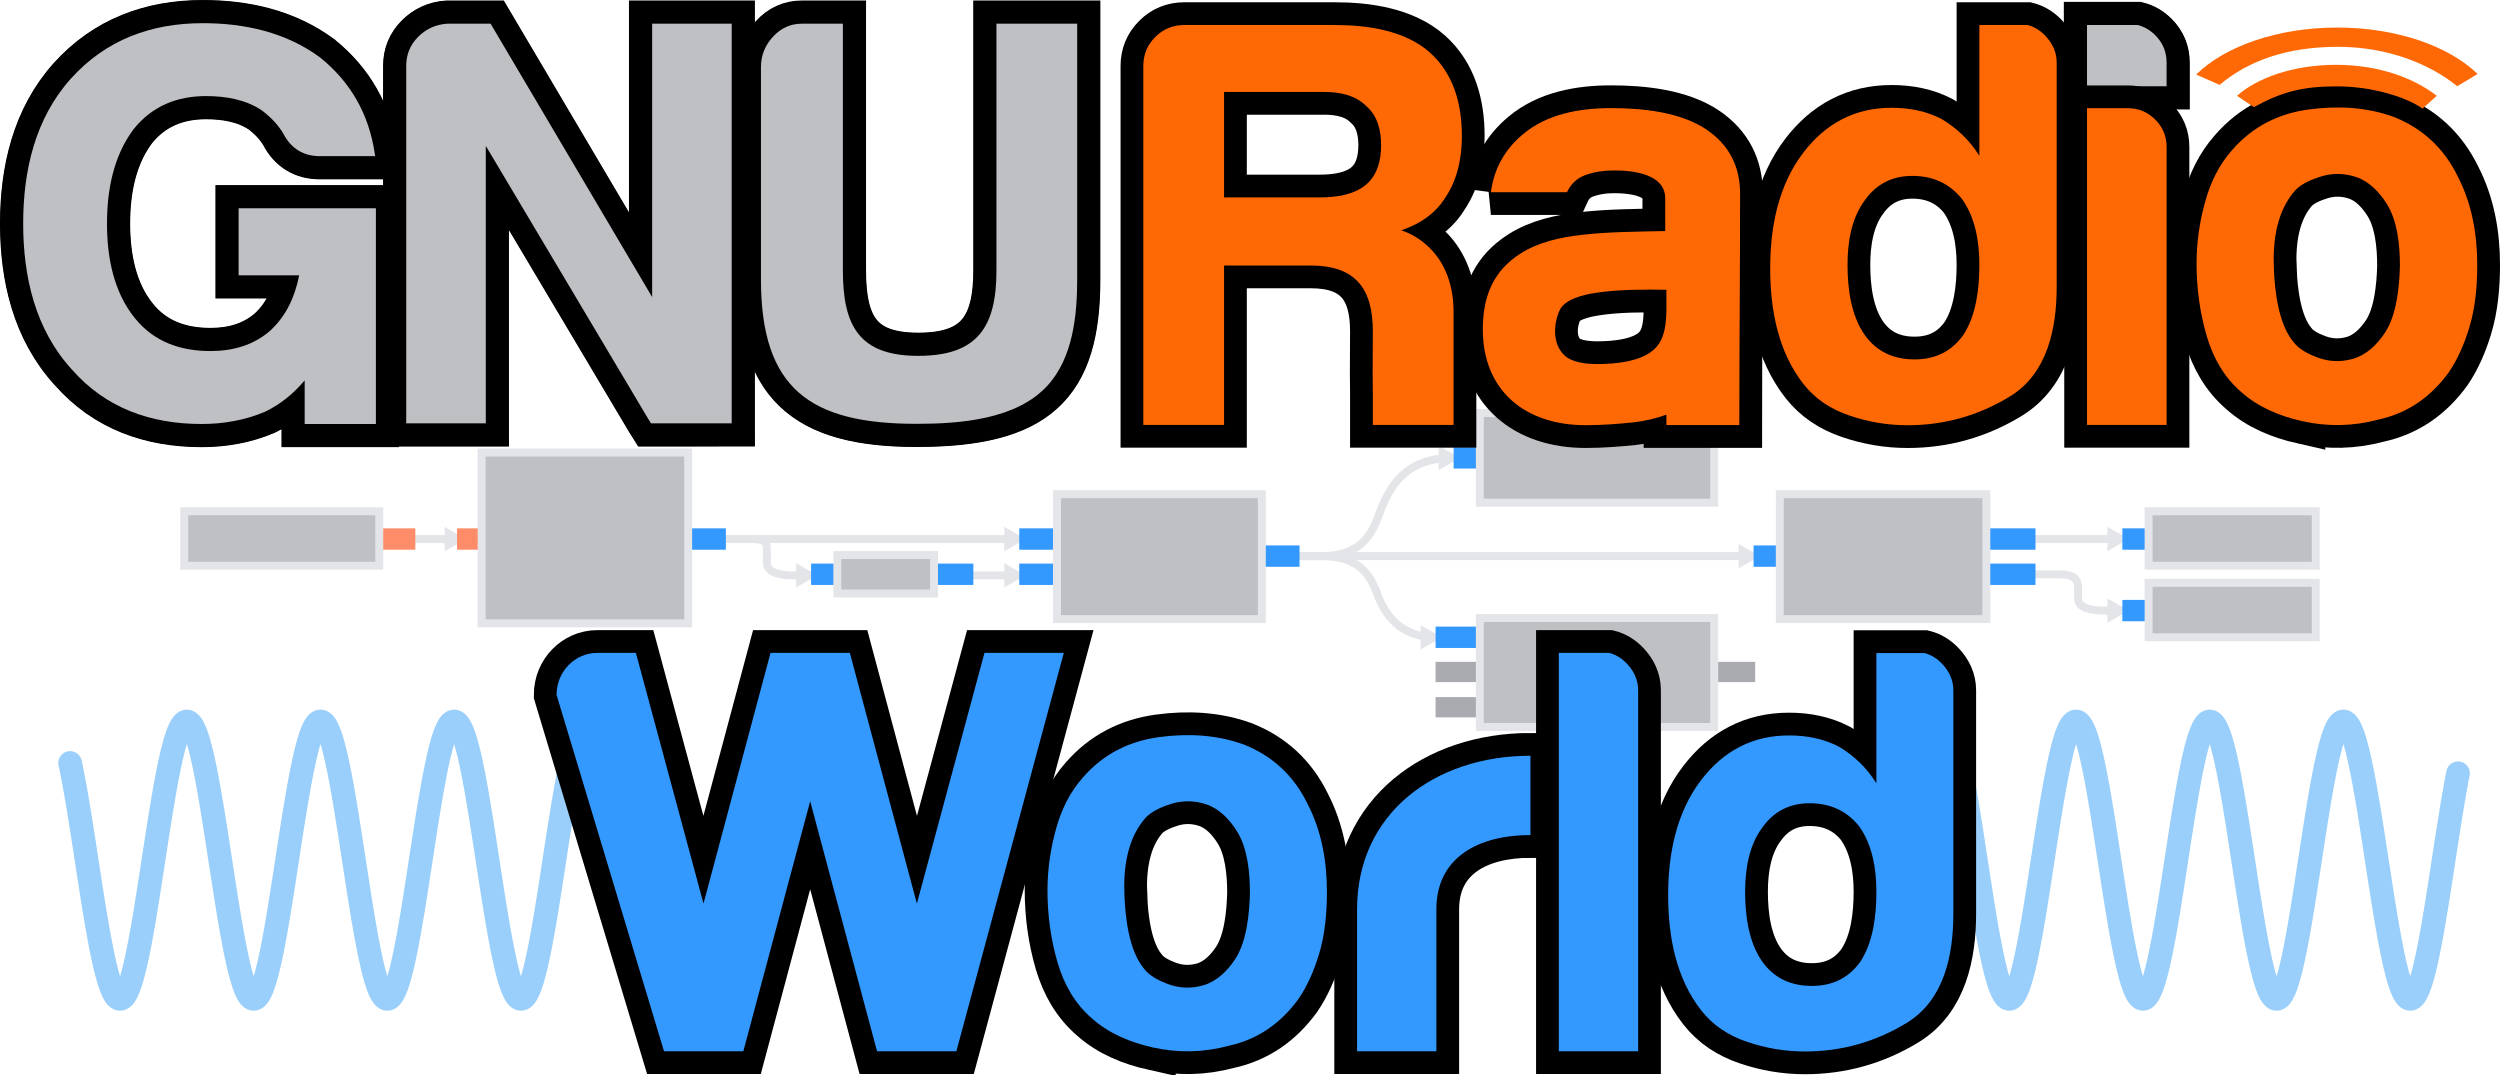
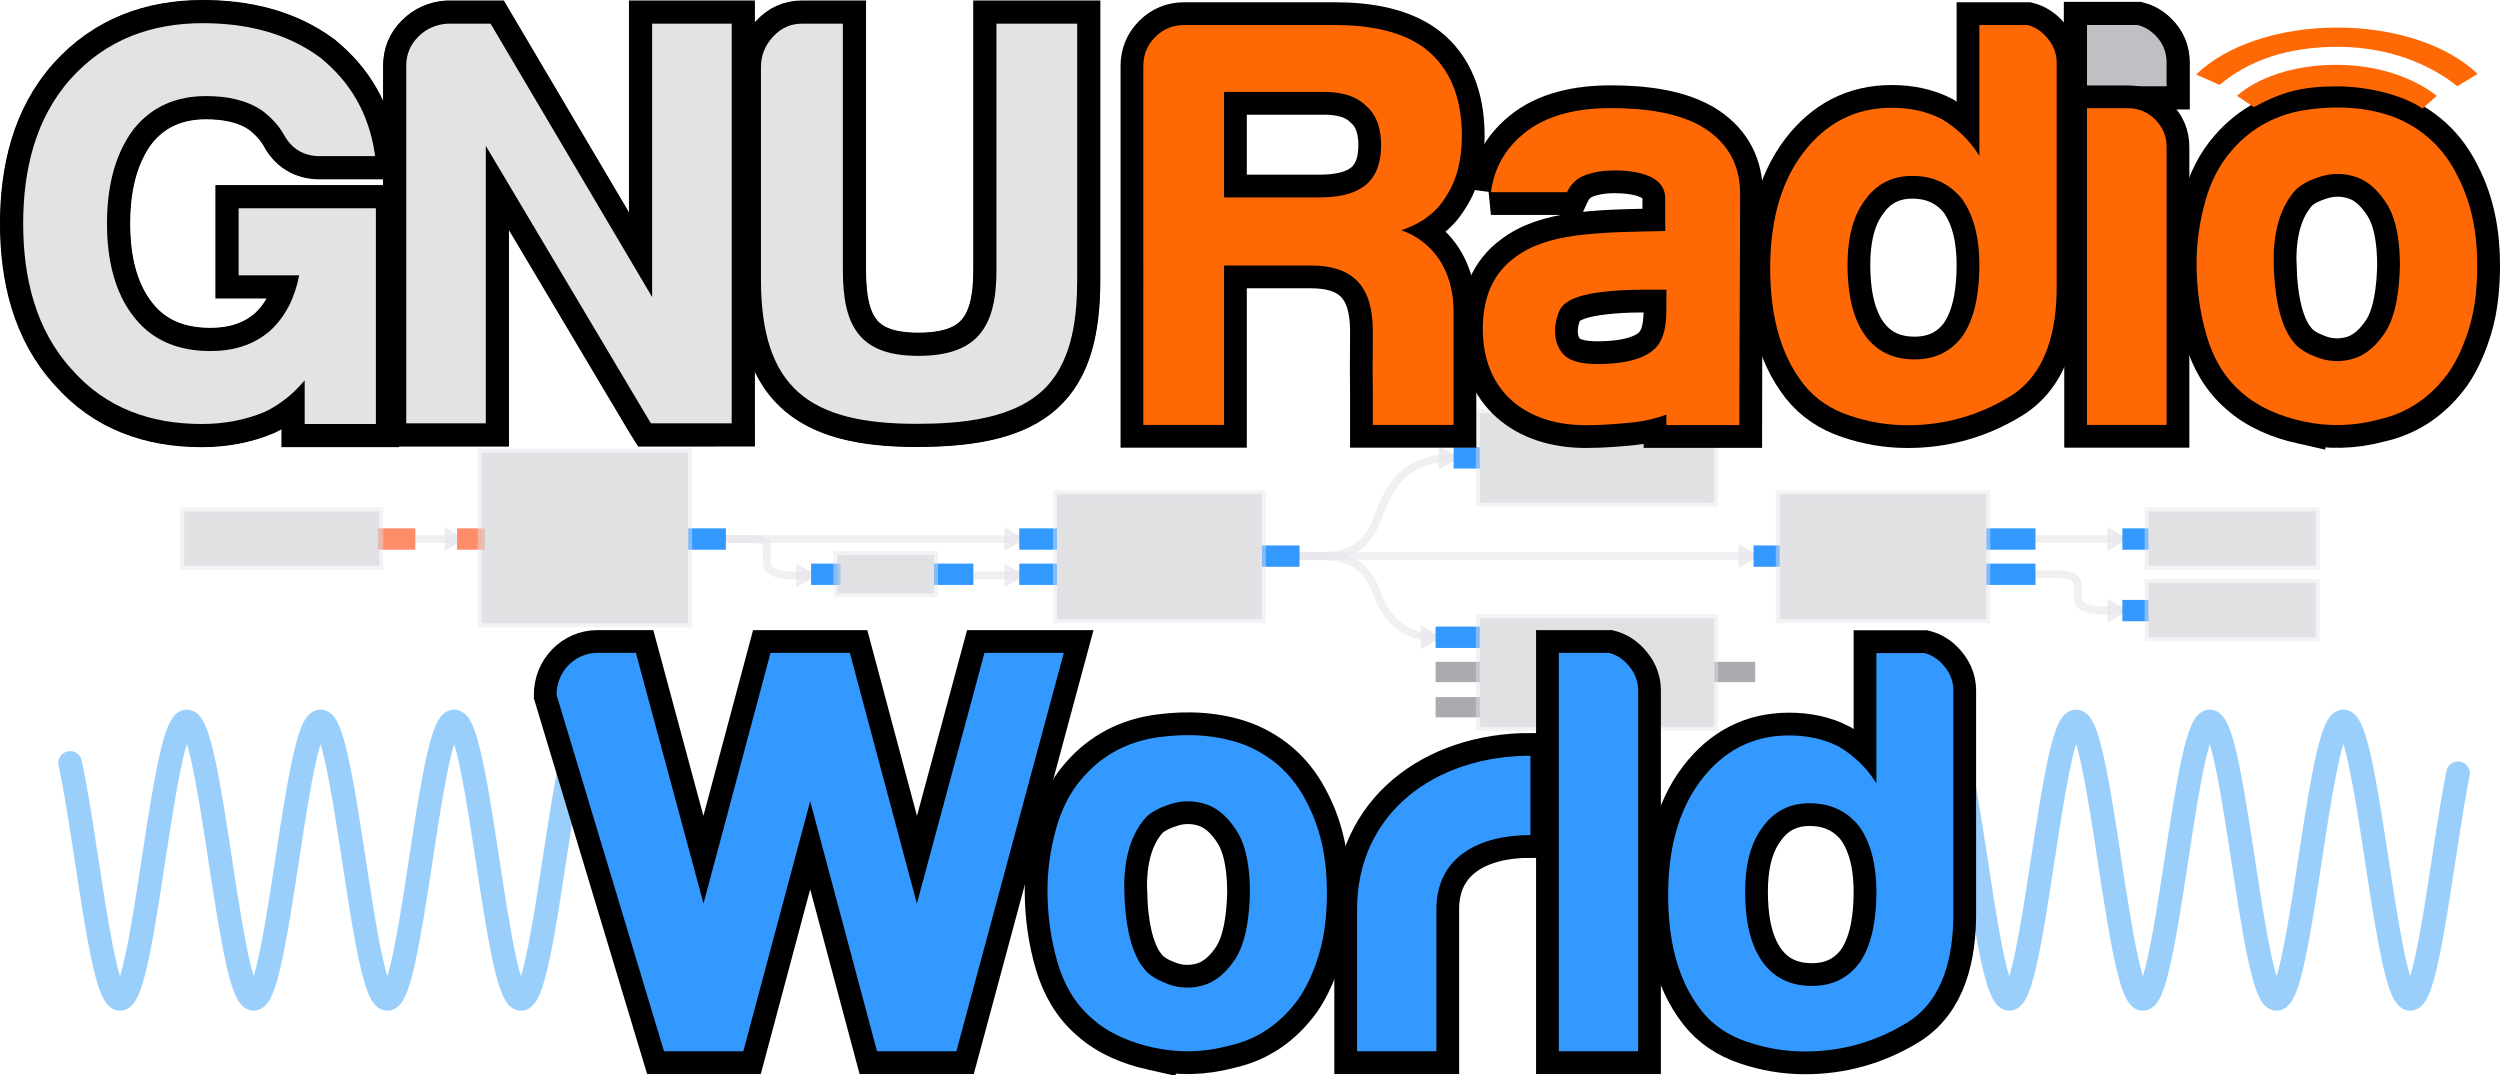
<svg xmlns="http://www.w3.org/2000/svg" width="1007.033" height="432.714" viewBox="0 0 1007.033 432.714" role="img" aria-labelledby="title desc" version="1.1" id="svg40">
  <defs id="defs1">
    <rect x="305.299" y="-244.239" width="524.445" height="225.838" id="rect44" />
    <rect x="520.475" y="-293.359" width="1385.327" height="288.32" id="rect43" />
    <marker style="overflow:visible" id="Triangle" refX="2" refY="0" orient="auto-start-reverse" markerWidth="0.5" markerHeight="0.5" viewBox="0 0 1 1" preserveAspectRatio="xMidYMid">
      <path transform="scale(0.5)" style="fill:context-stroke;fill-rule:evenodd;stroke:context-stroke;stroke-width:1pt" d="M 5.77,0 -2.88,5 V -5 Z" id="path135" />
    </marker>
    <marker id="arrow" markerWidth="17" markerHeight="100" refX="9" refY="4" orient="auto" markerUnits="userSpaceOnUse" preserveAspectRatio="none">
      <path d="M 0,0 8,4 0,8 Z" fill="#000000" id="path1" />
    </marker>
    <style id="style1">
      .block { fill:#e8e2fa; stroke:#e4e5e9; stroke-width:2.5; }
      .port-blue { fill:#2196f3; stroke:#616161; stroke-width:2; }
      .port-orange { fill:#f57c00; stroke:#616161; stroke-width:2; }
      .port-gray { fill:#a9abb1; stroke:#c8c9ce; stroke-width:1.7; }
      .wire { fill:none; stroke:#e4e5e9; stroke-width:2.5; stroke-linecap:round; stroke-linejoin:round; }
    </style>
    <rect x="520.475" y="-293.359" width="734.58" height="224.751" id="rect43-9" />
    <rect x="520.475" y="-293.359" width="1385.327" height="288.32" id="rect43-2" />
  </defs>
  <path fill="none" stroke="#02063b" paint-order="fill stroke markers" d="m 28.241,307.331 0.476,2.274 0.476,2.388 0.476,2.494 0.476,2.593 0.476,2.684 0.476,2.766 0.476,2.84 0.476,2.905 0.476,2.962 0.476,3.009 0.476,3.046 0.476,3.075 0.476,3.094 0.476,3.103 0.476,3.103 0.476,3.093 0.476,3.073 0.476,3.045 0.476,3.006 0.476,2.959 0.476,2.902 0.476,2.837 0.476,2.762 0.476,2.679 0.476,2.588 0.476,2.489 0.476,2.382 0.476,2.268 0.476,2.147 0.476,2.019 0.476,1.885 0.476,1.745 0.476,1.6 0.476,1.45 0.476,1.295 0.476,1.137 0.476,0.974 0.476,0.809 0.476,0.642 0.476,0.472 0.476,0.301 0.476,0.129 0.476,-0.043 0.476,-0.216 0.476,-0.387 0.476,-0.558 0.476,-0.726 0.476,-0.893 0.476,-1.057 0.476,-1.217 0.476,-1.374 0.476,-1.526 0.476,-1.674 0.476,-1.816 0.476,-1.953 0.476,-2.084 0.476,-2.209 0.476,-2.326 0.476,-2.437 0.476,-2.54 0.476,-2.635 0.476,-2.722 0.476,-2.801 0.476,-2.871 0.476,-2.932 0.476,-2.984 0.476,-3.027 0.476,-3.06 0.476,-3.084 0.476,-3.099 0.476,-3.104 0.476,-3.099 0.476,-3.085 0.476,-3.062 0.476,-3.028 0.476,-2.986 0.476,-2.934 0.476,-2.874 0.476,-2.804 0.476,-2.726 0.476,-2.639 0.476,-2.544 0.476,-2.442 0.476,-2.332 0.476,-2.214 0.476,-2.09 0.476,-1.959 0.476,-1.823 0.476,-1.68 0.476,-1.533 0.476,-1.381 0.476,-1.224 0.476,-1.064 0.476,-0.9 0.476,-0.734 0.476,-0.565 0.476,-0.395 0.476,-0.223 0.476,-0.051 0.476,0.121 0.476,0.293 0.476,0.464 0.476,0.634 0.476,0.802 0.476,0.967 0.476,1.129 0.476,1.288 0.476,1.443 0.476,1.593 0.476,1.739 0.476,1.879 0.476,2.013 0.476,2.141 0.476,2.263 0.476,2.377 0.476,2.484 0.476,2.584 0.476,2.675 0.476,2.759 0.476,2.833 0.476,2.899 0.476,2.956 0.476,3.004 0.476,3.043 0.476,3.072 0.476,3.092 0.476,3.102 0.476,3.103 0.476,3.094 0.476,3.076 0.476,3.048 0.476,3.01 0.476,2.964 0.476,2.908 0.476,2.843 0.476,2.77 0.476,2.688 0.476,2.597 0.476,2.499 0.476,2.393 0.476,2.279 0.476,2.159 0.476,2.032 0.476,1.898 0.476,1.759 0.476,1.614 0.476,1.465 0.476,1.31 0.476,1.152 0.476,0.99 0.476,0.825 0.476,0.658 0.476,0.489 0.476,0.318 0.476,0.146 0.476,-0.027 0.476,-0.199 0.476,-0.371 0.476,-0.541 0.476,-0.71 0.476,-0.877 0.476,-1.041 0.476,-1.202 0.476,-1.359 0.476,-1.512 0.476,-1.66 0.476,-1.803 0.476,-1.94 0.476,-2.072 0.476,-2.197 0.476,-2.315 0.476,-2.427 0.476,-2.53 0.476,-2.626 0.476,-2.714 0.476,-2.793 0.476,-2.864 0.476,-2.926 0.476,-2.979 0.476,-3.023 0.476,-3.057 0.476,-3.082 0.476,-3.098 0.476,-3.104 0.476,-3.1 0.476,-3.087 0.476,-3.064 0.476,-3.032 0.476,-2.991 0.476,-2.94 0.476,-2.88 0.476,-2.811 0.476,-2.734 0.476,-2.648 0.476,-2.554 0.476,-2.452 0.476,-2.343 0.476,-2.226 0.476,-2.102 0.476,-1.972 0.476,-1.836 0.476,-1.694 0.476,-1.547 0.476,-1.396 0.476,-1.239 0.476,-1.079 0.476,-0.916 0.476,-0.75 0.476,-0.582 0.476,-0.412 0.476,-0.24 0.476,-0.068 0.476,0.105 0.476,0.277 0.476,0.448 0.476,0.618 0.476,0.786 0.476,0.951 0.476,1.114 0.476,1.273 0.476,1.428 0.476,1.579 0.476,1.725 0.476,1.866 0.476,2 0.476,2.129 0.476,2.251 0.476,2.366 0.476,2.474 0.476,2.575 0.476,2.667 0.476,2.751 0.476,2.827 0.476,2.893 0.476,2.951 0.476,3 0.476,3.04 0.476,3.07 0.476,3.091 0.476,3.102 0.476,3.103 0.476,3.095 0.476,3.078 0.476,3.051 0.476,3.014 0.476,2.969 0.476,2.914 0.476,2.85 0.476,2.777 0.476,2.696 0.476,2.606 0.476,2.509 0.476,2.404 0.476,2.291 0.476,2.171 0.476,2.044 0.476,1.912 0.476,1.773 0.476,1.629 0.476,1.479 0.476,1.326 0.476,1.168 0.476,1.006 0.476,0.842 0.476,0.674 0.476,0.505 0.476,0.334 0.476,0.162 0.476,-0.01 0.476,-0.182 0.476,-0.354 0.476,-0.525 0.476,-0.694 0.476,-0.861 0.476,-1.025 0.476,-1.186 0.476,-1.344 0.476,-1.497 0.476,-1.645 0.476,-1.789 0.476,-1.927 0.476,-2.059 0.476,-2.185 0.476,-2.304 0.476,-2.416 0.476,-2.521 0.476,-2.617 0.476,-2.706 0.476,-2.786 0.476,-2.858 0.476,-2.921 0.476,-2.974 0.476,-3.019 0.476,-3.054 0.476,-3.08 0.476,-3.097 0.476,-3.104 0.476,-3.101 0.476,-3.089 0.476,-3.067 0.476,-3.036 0.476,-2.995 0.476,-2.945 0.476,-2.886 0.476,-2.818 0.476,-2.742 0.476,-2.657 0.476,-2.563 0.476,-2.462 0.476,-2.354 0.476,-2.238 0.476,-2.115 0.476,-1.985 0.476,-1.85 0.476,-1.708 0.476,-1.562 0.476,-1.41 0.476,-1.255 0.476,-1.095 0.476,-0.932 0.476,-0.766 0.476,-0.598 0.476,-0.428 0.476,-0.257 0.476,-0.085 0.476,0.088 0.476,0.26 0.476,0.431 0.476,0.601 0.476,0.769 0.476,0.935 0.476,1.098 0.476,1.258 0.476,1.413 0.476,1.565 0.476,1.711 0.476,1.852 0.476,1.988 0.476,2.117 0.476,2.24 0.476,2.356 0.476,2.464 0.476,2.565 0.476,2.658 0.476,2.743 0.476,2.82 0.476,2.887 0.476,2.946 0.476,2.996 0.476,3.036 0.476,3.067 0.476,3.089 0.476,3.101 0.476,3.104 0.476,3.097 0.476,3.08 0.476,3.054 0.476,3.018 0.476,2.974 0.476,2.92 0.476,2.857 0.476,2.785 0.476,2.704 0.476,2.616 0.476,2.519 0.476,2.414 0.476,2.302 0.476,2.183 0.476,2.057 0.476,1.925 0.476,1.787 0.476,1.643 0.476,1.494 0.476,1.341 0.476,1.183 0.476,1.022 0.476,0.858 0.476,0.691 0.476,0.522 0.476,0.351 0.476,0.179 0.476,0.007 0.476,-0.166 0.476,-0.337 0.476,-0.508 0.476,-0.677 0.476,-0.845 0.476,-1.009 0.476,-1.171 0.476,-1.328 0.476,-1.482 0.476,-1.631 0.476,-1.775 0.476,-1.914 0.476,-2.047 0.476,-2.173 0.476,-2.293 0.476,-2.405 0.476,-2.511 0.476,-2.608 0.476,-2.698 0.476,-2.779 0.476,-2.851 0.476,-2.915 0.476,-2.97 0.476,-3.015 0.476,-3.051 0.476,-3.078 0.476,-3.096 0.476,-3.103 0.476,-3.102 0.476,-3.09 0.476,-3.069 0.476,-3.039 0.476,-2.999 0.476,-2.95 0.476,-2.892 0.476,-2.825 0.476,-2.75 0.476,-2.665 0.476,-2.573 0.476,-2.472" stroke-linecap="round" stroke-linejoin="round" stroke-miterlimit="10" stroke-width="9.531" id="path1-4" style="stroke:#2196f3;stroke-width:9.531;stroke-dasharray:none;stroke-opacity:0.46;paint-order:normal" />
  <path fill="none" stroke="#02063b" paint-order="fill stroke markers" d="m 789.25,307.331 0.476,2.274 0.476,2.388 0.476,2.494 0.476,2.593 0.476,2.684 0.476,2.766 0.476,2.84 0.476,2.905 0.476,2.962 0.476,3.009 0.476,3.046 0.476,3.075 0.476,3.094 0.476,3.103 0.476,3.103 0.476,3.093 0.476,3.073 0.476,3.045 0.476,3.006 0.476,2.959 0.476,2.902 0.476,2.837 0.476,2.762 0.476,2.679 0.476,2.588 0.476,2.489 0.476,2.382 0.476,2.268 0.476,2.147 0.476,2.019 0.476,1.885 0.476,1.745 0.476,1.6 0.476,1.45 0.476,1.295 0.476,1.137 0.476,0.974 0.476,0.809 0.476,0.642 0.476,0.472 0.476,0.301 0.476,0.129 0.476,-0.043 0.476,-0.216 0.476,-0.387 0.476,-0.558 0.476,-0.726 0.476,-0.893 0.476,-1.057 0.476,-1.217 0.476,-1.374 0.476,-1.526 0.476,-1.674 0.476,-1.816 0.476,-1.953 0.476,-2.084 0.476,-2.209 0.476,-2.326 0.476,-2.437 0.476,-2.54 0.476,-2.635 0.476,-2.722 0.476,-2.801 0.476,-2.871 0.476,-2.932 0.476,-2.984 0.476,-3.027 0.476,-3.06 0.476,-3.084 0.476,-3.099 0.476,-3.104 0.476,-3.099 0.476,-3.085 0.476,-3.062 0.476,-3.028 0.476,-2.986 0.476,-2.934 0.476,-2.874 0.476,-2.804 0.476,-2.726 0.476,-2.639 0.476,-2.544 0.476,-2.442 0.476,-2.332 0.476,-2.214 0.476,-2.09 0.476,-1.959 0.476,-1.823 0.476,-1.68 0.476,-1.533 0.476,-1.381 0.476,-1.224 0.476,-1.064 0.476,-0.9 0.476,-0.734 0.476,-0.565 0.476,-0.395 0.476,-0.223 0.476,-0.051 0.476,0.121 0.476,0.293 0.476,0.464 0.476,0.634 0.476,0.802 0.476,0.967 0.476,1.129 0.476,1.288 0.476,1.443 0.476,1.593 0.476,1.739 0.476,1.879 0.476,2.013 0.476,2.141 0.476,2.263 0.476,2.377 0.476,2.484 0.476,2.584 0.476,2.675 0.476,2.759 0.476,2.833 0.476,2.899 0.476,2.956 0.476,3.004 0.476,3.043 0.476,3.072 0.476,3.092 0.476,3.102 0.476,3.103 0.476,3.094 0.476,3.076 0.476,3.048 0.476,3.01 0.476,2.964 0.476,2.908 0.476,2.843 0.476,2.77 0.476,2.688 0.476,2.597 0.476,2.499 0.476,2.393 0.476,2.279 0.476,2.159 0.476,2.032 0.476,1.898 0.476,1.759 0.476,1.614 0.476,1.465 0.476,1.31 0.476,1.152 0.476,0.99 0.476,0.825 0.476,0.658 0.476,0.489 0.476,0.318 0.476,0.146 0.476,-0.027 0.476,-0.199 0.476,-0.371 0.476,-0.541 0.476,-0.71 0.476,-0.877 0.476,-1.041 0.476,-1.202 0.476,-1.359 0.476,-1.512 0.476,-1.66 0.476,-1.803 0.476,-1.94 0.476,-2.072 0.476,-2.197 0.476,-2.315 0.476,-2.427 0.476,-2.53 0.476,-2.626 0.476,-2.714 0.476,-2.793 0.476,-2.864 0.476,-2.926 0.476,-2.979 0.476,-3.023 0.476,-3.057 0.476,-3.082 0.476,-3.098 0.476,-3.104 0.476,-3.1 0.476,-3.087 0.476,-3.064 0.476,-3.032 0.476,-2.991 0.476,-2.94 0.476,-2.88 0.476,-2.811 0.476,-2.734 0.476,-2.648 0.476,-2.554 0.476,-2.452 0.476,-2.343 0.476,-2.226 0.476,-2.102 0.476,-1.972 0.476,-1.836 0.476,-1.694 0.476,-1.547 0.476,-1.396 0.476,-1.239 0.476,-1.079 0.476,-0.916 0.476,-0.75 0.476,-0.582 0.476,-0.412 0.476,-0.24 0.476,-0.068 0.476,0.105 0.476,0.277 0.476,0.448 0.476,0.618 0.476,0.786 0.476,0.951 0.476,1.114 0.476,1.273 0.476,1.428 0.476,1.579 0.476,1.725 0.476,1.866 0.476,2 0.476,2.129 0.476,2.251 0.476,2.366 0.476,2.474 0.476,2.575 0.476,2.667 0.476,2.751 0.476,2.827 0.476,2.893 0.476,2.951 0.476,3 0.476,3.04 0.476,3.07 0.476,3.091 0.476,3.102 0.476,3.103 0.476,3.095 0.476,3.078 0.476,3.051 0.476,3.014 0.476,2.969 0.476,2.914 0.476,2.85 0.476,2.777 0.476,2.696 0.476,2.606 0.476,2.509 0.476,2.404 0.476,2.291 0.476,2.171 0.476,2.044 0.476,1.912 0.476,1.773 0.476,1.629 0.476,1.479 0.476,1.326 0.476,1.168 0.476,1.006 0.476,0.842 0.476,0.674 0.476,0.505 0.476,0.334 0.476,0.162 0.476,-0.01 0.476,-0.182 0.476,-0.354 0.476,-0.525 0.476,-0.694 0.476,-0.861 0.476,-1.025 0.476,-1.186 0.476,-1.344 0.476,-1.497 0.476,-1.645 0.476,-1.789 0.476,-1.927 0.476,-2.059 0.476,-2.185 0.476,-2.304 0.476,-2.416 0.476,-2.521 0.476,-2.617 0.476,-2.706 0.476,-2.786 0.476,-2.858 0.476,-2.921 0.476,-2.974 0.476,-3.019 0.476,-3.054 0.476,-3.08 0.476,-3.097 0.476,-3.104 0.476,-3.101 0.476,-3.089 0.476,-3.067 0.476,-3.036 0.476,-2.995 0.476,-2.945 0.476,-2.886 0.476,-2.818 0.476,-2.742 0.476,-2.657 0.476,-2.563 0.476,-2.462 0.476,-2.354 0.476,-2.238 0.476,-2.115 0.476,-1.985 0.476,-1.85 0.476,-1.708 0.476,-1.562 0.476,-1.41 0.476,-1.255 0.476,-1.095 0.476,-0.932 0.476,-0.766 0.476,-0.598 0.476,-0.428 0.476,-0.257 0.476,-0.085 0.476,0.088 0.476,0.26 0.476,0.431 0.476,0.601 0.476,0.769 0.476,0.935 0.476,1.098 0.476,1.258 0.476,1.413 0.476,1.565 0.476,1.711 0.476,1.852 0.476,1.988 0.476,2.117 0.476,2.24 0.476,2.356 0.476,2.464 0.476,2.565 0.476,2.658 0.476,2.743 0.476,2.82 0.476,2.887 0.476,2.946 0.476,2.996 0.476,3.036 0.476,3.067 0.476,3.089 0.476,3.101 0.476,3.104 0.476,3.097 0.476,3.08 0.476,3.054 0.476,3.018 0.476,2.974 0.476,2.92 0.476,2.857 0.476,2.785 0.476,2.704 0.476,2.616 0.476,2.519 0.476,2.414 0.476,2.302 0.476,2.183 0.476,2.057 0.476,1.925 0.476,1.787 0.476,1.643 0.476,1.494 0.476,1.341 0.476,1.183 0.476,1.022 0.476,0.858 0.476,0.691 0.476,0.522 0.476,0.351 0.476,0.179 0.476,0.007 0.476,-0.166 0.476,-0.337 0.476,-0.508 0.476,-0.677 0.476,-0.845 0.476,-1.009 0.476,-1.171 0.476,-1.328 0.476,-1.482 0.476,-1.631 0.476,-1.775 0.476,-1.914 0.476,-2.047 0.476,-2.173 0.476,-2.293 0.476,-2.405 0.476,-2.511 0.476,-2.608 0.476,-2.698 0.476,-2.779 0.476,-2.851 0.476,-2.915 0.476,-2.97 0.476,-3.015 0.476,-3.051 0.476,-3.078 0.476,-3.096 0.476,-3.103 0.476,-3.102 0.476,-3.09 0.476,-3.069 0.476,-3.039 0.476,-2.999 0.476,-2.95 0.476,-2.892 0.476,-2.825 0.476,-2.75 0.476,-2.665 0.476,-2.573 0.476,-2.472" stroke-linecap="round" stroke-linejoin="round" stroke-miterlimit="10" stroke-width="9.531" id="path1-4-2" style="stroke:#2196f3;stroke-width:9.531;stroke-dasharray:none;stroke-opacity:0.46;paint-order:normal" />
  <g id="g14" transform="translate(-5.370827,-27.12857)">
-     <path class="wire" d="m 172.673,244.257 h 17.827" marker-end="url(#arrow)" id="path2" style="stroke-width:3.198;stroke-dasharray:none;marker-end:url(#Triangle)" />
-     <path class="wire" d="M 297.759,244.257 H 415.942" marker-end="url(#arrow)" id="path4" style="stroke-width:3.198;stroke-dasharray:none;marker-end:url(#Triangle)" />
-     <path class="wire" d="m 297.759,244.257 h 9.904 c 6.602,0 6.602,1.721 6.602,4.732 v 4.732 c 0,3.441 3.961,5.162 9.904,5.162 h 7.923" marker-end="url(#arrow)" id="path5" style="stroke-width:3.198;stroke-dasharray:none;marker-end:url(#Triangle)" />
-     <path class="wire" d="M 397.456,258.882 H 415.942" marker-end="url(#arrow)" id="path6" style="stroke-width:3.198;stroke-dasharray:none;marker-end:url(#Triangle)" />
-     <path class="wire" d="M 528.844,251.139 H 711.732" marker-end="url(#arrow)" id="path7" style="stroke-width:3.198;stroke-dasharray:none;marker-end:url(#Triangle)" />
-     <path class="wire" d="m 528.844,251.139 h 8.583 c 14.525,0 19.807,-6.882 23.109,-15.916 4.622,-12.905 11.224,-23.658 30.371,-23.658" marker-end="url(#arrow)" id="path8" style="stroke-width:3.198;stroke-dasharray:none;marker-end:url(#Triangle)" />
-     <path class="wire" d="m 528.844,251.139 h 8.583 c 14.525,0 19.807,6.452 23.109,16.346 3.961,9.894 11.224,16.346 23.109,16.346" marker-end="url(#arrow)" id="path9" style="stroke-width:3.198;stroke-dasharray:none;marker-end:url(#Triangle)" />
-     <path class="wire" d="m 825.294,244.257 h 34.993" marker-end="url(#arrow)" id="path10" style="stroke-width:3.198;stroke-dasharray:none;marker-end:url(#Triangle)" />
-     <path class="wire" d="m 825.294,258.452 h 9.243 c 6.602,0 7.923,2.151 7.923,5.592 v 4.302 c 0,3.441 4.622,4.732 10.564,4.732 h 7.263" marker-end="url(#arrow)" id="path11" style="stroke-width:3.198;stroke-dasharray:none;marker-end:url(#Triangle)" />
+     <path class="wire" d="m 172.673,244.257 h 17.827" marker-end="url(#arrow)" id="path2" style="stroke-width:3.198;stroke-dasharray:none;marker-end:url(#Triangle);stroke:#e4e5e9;stroke-opacity:0.578" />
+     <path class="wire" d="M 297.759,244.257 H 415.942" marker-end="url(#arrow)" id="path4" style="stroke-width:3.198;stroke-dasharray:none;marker-end:url(#Triangle);stroke:#e4e5e9;stroke-opacity:0.578" />
+     <path class="wire" d="m 297.759,244.257 h 9.904 c 6.602,0 6.602,1.721 6.602,4.732 v 4.732 c 0,3.441 3.961,5.162 9.904,5.162 h 7.923" marker-end="url(#arrow)" id="path5" style="stroke-width:3.198;stroke-dasharray:none;marker-end:url(#Triangle);stroke:#e4e5e9;stroke-opacity:0.578" />
+     <path class="wire" d="M 397.456,258.882 H 415.942" marker-end="url(#arrow)" id="path6" style="stroke-width:3.198;stroke-dasharray:none;marker-end:url(#Triangle);stroke:#e4e5e9;stroke-opacity:0.578" />
+     <path class="wire" d="M 528.844,251.139 H 711.732" marker-end="url(#arrow)" id="path7" style="stroke-width:3.198;stroke-dasharray:none;marker-end:url(#Triangle);stroke:#e4e5e9;stroke-opacity:0.578" />
+     <path class="wire" d="m 528.844,251.139 h 8.583 c 14.525,0 19.807,-6.882 23.109,-15.916 4.622,-12.905 11.224,-23.658 30.371,-23.658" marker-end="url(#arrow)" id="path8" style="stroke-width:3.198;stroke-dasharray:none;marker-end:url(#Triangle);stroke:#e4e5e9;stroke-opacity:0.578" />
+     <path class="wire" d="m 528.844,251.139 h 8.583 c 14.525,0 19.807,6.452 23.109,16.346 3.961,9.894 11.224,16.346 23.109,16.346" marker-end="url(#arrow)" id="path9" style="stroke-width:3.198;stroke-dasharray:none;marker-end:url(#Triangle);stroke:#e4e5e9;stroke-opacity:0.578" />
+     <path class="wire" d="m 825.294,244.257 h 34.993" marker-end="url(#arrow)" id="path10" style="stroke-width:3.198;stroke-dasharray:none;marker-end:url(#Triangle);stroke:#e4e5e9;stroke-opacity:0.578" />
+     <path class="wire" d="m 825.294,258.452 h 9.243 c 6.602,0 7.923,2.151 7.923,5.592 v 4.302 c 0,3.441 4.622,4.732 10.564,4.732 h 7.263" marker-end="url(#arrow)" id="path11" style="stroke-width:3.198;stroke-dasharray:none;marker-end:url(#Triangle);stroke:#e4e5e9;stroke-opacity:0.578" />
    <rect class="port-orange" x="157.487" y="239.956" width="15.186" height="8.603" id="rect21" style="fill:#ff8c69;fill-opacity:1;stroke:none" />
    <rect class="port-blue" x="189.479" y="239.956" width="11.224" height="8.603" id="rect24" style="fill:#ff8c69;fill-opacity:1;stroke:none" />
    <rect class="port-blue" x="282.573" y="239.956" width="15.186" height="8.603" id="rect25" style="fill:#3399ff;fill-opacity:1;stroke:none" />
    <rect class="port-blue" x="332.091" y="254.151" width="11.884" height="8.603" id="rect26" style="fill:#3399ff;fill-opacity:1;stroke:none" />
    <rect class="port-blue" x="415.942" y="239.956" width="15.186" height="8.603" id="rect28" style="fill:#3399ff;fill-opacity:1;stroke:none" />
    <rect class="port-blue" x="415.942" y="254.151" width="15.186" height="8.603" id="rect29" style="fill:#3399ff;fill-opacity:1;stroke:none;stroke-width:3.198;stroke-dasharray:none" />
    <rect class="port-blue" x="513.659" y="246.838" width="15.186" height="8.603" id="rect30" style="fill:#3399ff;fill-opacity:1;stroke:none" />
    <rect class="port-blue" x="590.907" y="207.264" width="10.564" height="8.603" id="rect31" style="fill:#3399ff;fill-opacity:1;stroke:none" />
    <rect class="port-blue" x="583.645" y="279.53" width="17.827" height="8.603" id="rect32" style="fill:#3399ff;fill-opacity:1;stroke:none" />
    <rect class="port-blue" x="711.732" y="246.838" width="10.564" height="8.603" id="rect33" style="fill:#3399ff;fill-opacity:1;stroke:none" />
    <rect class="port-gray" x="583.645" y="293.725" width="17.827" height="8.173" id="rect34" style="stroke:none" />
    <rect class="port-gray" x="583.645" y="307.92" width="17.827" height="8.173" id="rect35" style="stroke:none" />
    <rect class="port-gray" x="695.886" y="293.725" width="16.506" height="8.173" id="rect36" style="stroke:none" />
    <rect class="port-blue" x="805.487" y="239.956" width="19.807" height="8.603" id="rect37" style="fill:#3399ff;fill-opacity:1;stroke:none" />
    <rect class="port-blue" x="805.487" y="254.151" width="19.807" height="8.603" id="rect38" style="fill:#3399ff;fill-opacity:1;stroke:none" />
    <rect class="port-blue" x="860.287" y="239.956" width="10.564" height="8.603" id="rect39" style="fill:#3399ff;fill-opacity:1;stroke:none" />
    <rect class="port-blue" x="860.287" y="268.776" width="10.564" height="8.603" id="rect40" style="fill:#3399ff;fill-opacity:1;stroke:none" />
-     <rect class="block" x="79.579" y="233.073" width="78.569" height="21.938" id="rect11" style="stroke:#e4e5e9;stroke-width:3.198;stroke-dasharray:none;stroke-opacity:1;fill:#bfc0c4;fill-opacity:1" />
-     <rect class="block" x="199.382" y="209.415" width="83.191" height="68.824" id="rect13" style="stroke:#e4e5e9;stroke-width:3.198;stroke-dasharray:none;stroke-opacity:1;fill:#bfc0c4;fill-opacity:1" />
-     <rect class="block" x="431.128" y="226.191" width="82.531" height="50.328" id="rect15" style="stroke:#e4e5e9;stroke-width:3.198;stroke-dasharray:none;stroke-opacity:1;fill:#bfc0c4;fill-opacity:1" />
-     <rect class="block" x="601.471" y="193.499" width="94.415" height="36.133" id="rect16" style="stroke:#e4e5e9;stroke-width:3.198;stroke-dasharray:none;stroke-opacity:1;fill:#bfc0c4;fill-opacity:1" />
-     <rect class="block" x="601.471" y="276.088" width="94.415" height="43.876" id="rect17" style="stroke:#e4e5e9;stroke-width:3.198;stroke-dasharray:none;stroke-opacity:1;fill:#bfc0c4;fill-opacity:1" />
-     <rect class="block" x="722.296" y="226.191" width="83.191" height="50.328" id="rect18" style="stroke:#e4e5e9;stroke-width:3.198;stroke-dasharray:none;stroke-opacity:1;fill:#bfc0c4;fill-opacity:1" />
-     <rect class="block" x="870.851" y="233.073" width="67.345" height="21.938" id="rect19" style="stroke:#e4e5e9;stroke-width:3.198;stroke-dasharray:none;stroke-opacity:1;fill:#bfc0c4;fill-opacity:1" />
-     <rect class="block" x="870.851" y="261.893" width="67.345" height="21.938" id="rect20" style="stroke:#e4e5e9;stroke-width:3.198;stroke-dasharray:none;stroke-opacity:1;fill:#bfc0c4;fill-opacity:1" />
+     <rect class="block" x="79.579" y="233.073" width="78.569" height="21.938" id="rect11" style="stroke:#e4e5e9;stroke-width:3.198;stroke-dasharray:none;stroke-opacity:0.446;fill:#bfc0c4;fill-opacity:0.476" />
+     <rect class="block" x="199.382" y="209.415" width="83.191" height="68.824" id="rect13" style="stroke:#e4e5e9;stroke-width:3.198;stroke-dasharray:none;stroke-opacity:0.446;fill:#bfc0c4;fill-opacity:0.476" />
+     <rect class="block" x="431.128" y="226.191" width="82.531" height="50.328" id="rect15" style="stroke:#e4e5e9;stroke-width:3.198;stroke-dasharray:none;stroke-opacity:0.446;fill:#bfc0c4;fill-opacity:0.476" />
+     <rect class="block" x="601.471" y="193.499" width="94.415" height="36.133" id="rect16" style="stroke:#e4e5e9;stroke-width:3.198;stroke-dasharray:none;stroke-opacity:0.446;fill:#bfc0c4;fill-opacity:0.476" />
+     <rect class="block" x="601.471" y="276.088" width="94.415" height="43.876" id="rect17" style="stroke:#e4e5e9;stroke-width:3.198;stroke-dasharray:none;stroke-opacity:0.446;fill:#bfc0c4;fill-opacity:0.476" />
+     <rect class="block" x="722.296" y="226.191" width="83.191" height="50.328" id="rect18" style="stroke:#e4e5e9;stroke-width:3.198;stroke-dasharray:none;stroke-opacity:0.446;fill:#bfc0c4;fill-opacity:0.476" />
+     <rect class="block" x="870.851" y="233.073" width="67.345" height="21.938" id="rect19" style="stroke:#e4e5e9;stroke-width:3.198;stroke-dasharray:none;stroke-opacity:0.446;fill:#bfc0c4;fill-opacity:0.476" />
+     <rect class="block" x="870.851" y="261.893" width="67.345" height="21.938" id="rect20" style="stroke:#e4e5e9;stroke-width:3.198;stroke-dasharray:none;stroke-opacity:0.446;fill:#bfc0c4;fill-opacity:0.476" />
    <rect class="port-blue" x="381.61" y="254.151" width="15.846" height="8.603" id="rect27" style="fill:#3399ff;fill-opacity:1;stroke:none" />
-     <rect class="block" x="342.655" y="250.709" width="38.954" height="15.485" id="rect14" style="stroke:#e4e5e9;stroke-width:3.198;stroke-dasharray:none;stroke-opacity:1;fill:#bfc0c4;fill-opacity:1" />
+     <rect class="block" x="342.655" y="250.709" width="38.954" height="15.485" id="rect14" style="stroke:#e4e5e9;stroke-width:3.198;stroke-dasharray:none;stroke-opacity:0.446;fill:#bfc0c4;fill-opacity:0.476" />
  </g>
  <g id="g13" transform="translate(-1.7521869e-6,-39.12857)" style="stroke:#000000;stroke-opacity:1">
    <g id="g6" transform="matrix(1.865436,0,0,1.865436,-104.5292,-873.1432)" style="stroke:#000000;stroke-width:9.826;stroke-dasharray:none;stroke-opacity:1;paint-order:stroke fill markers">
      <g style="fill-rule:evenodd;stroke:#000000;stroke-width:2.773;stroke-dasharray:none;stroke-opacity:1;paint-order:stroke fill markers" id="_76325728" transform="matrix(3.543307,0,0,3.543307,-242.6571,289.9072)">
        <path style="fill:#c9c9cc;stroke:#000000;stroke-width:2.773;stroke-dasharray:none;stroke-opacity:1;paint-order:stroke fill markers" id="_76325896" d="m 101.557,64.385 c -0.32,-0.555 -0.771,-1.019 -1.278,-1.407 -0.99,-0.69 -2.238,-0.897 -3.422,-0.897 -1.771,0 -3.266,0.605 -4.386,1.993 -1.241,1.644 -1.627,3.729 -1.627,5.748 0,2.023 0.386,4.141 1.693,5.751 1.161,1.441 2.766,1.995 4.587,1.995 1.333,0 2.585,-0.337 3.608,-1.221 0.981,-0.89 1.514,-2.065 1.766,-3.343 h -3.685 v -4.137 h 8.415 v 9.059 3.054 0.784 0.261 0.038 h -4.391 v -2.613 c -0.658,0.772 -1.441,1.413 -2.373,1.862 l -0.004,0.002 -0.004,0.002 c -1.229,0.52 -2.536,0.748 -3.867,0.748 -3.107,0 -5.854,-0.961 -7.927,-3.322 -2.246,-2.45 -2.979,-5.673 -2.979,-8.919 0,-3.21 0.72,-6.399 2.911,-8.845 2.135,-2.372 4.896,-3.391 8.063,-3.391 2.564,0 5.074,0.555 7.166,2.099 l 0.003,0.002 0.003,0.003 c 1.871,1.508 2.972,3.467 3.328,5.843 l 0.031,0.208 h -3.405 c -1.009,0 -1.758,-0.466 -2.228,-1.356 z" />
        <path style="fill:#c9c9cc;stroke:#000000;stroke-width:2.773;stroke-dasharray:none;stroke-opacity:1;paint-order:stroke fill markers" id="_76325824" d="m 109.029,60.21 v 17.027 4.536 0.252 h 4.899 V 81.773 77.237 65.181 l 9.87,16.592 0.158,0.252 h 1.301 l 3.657,-0.002 -0.001,-0.25 v -24.156 h -4.899 v 16.592 l -9.805,-16.592 h -2.659 c -0.699,0.048 -1.296,0.317 -1.786,0.807 -0.49,0.49 -0.735,1.081 -0.735,1.786 z" />
        <path style="fill:#c9c9cc;stroke:#000000;stroke-width:2.773;stroke-dasharray:none;stroke-opacity:1;paint-order:stroke fill markers" id="_76325752" d="m 130.646,60.276 v 12.953 c 0,6.226 2.517,8.825 9.495,8.825 7.346,0 9.828,-2.381 9.828,-8.825 V 57.617 h -4.971 v 15.056 c 0,3.474 -1.172,5.186 -4.741,5.186 -3.553,0 -4.568,-1.777 -4.568,-5.186 V 57.617 h -2.521 c -0.699,0 -1.296,0.269 -1.786,0.807 -0.49,0.538 -0.735,1.153 -0.735,1.852 z" />
      </g>
      <g style="fill-rule:evenodd;stroke:#000000;stroke-width:2.773;stroke-dasharray:none;stroke-opacity:1;paint-order:stroke fill markers" id="_76325416" transform="matrix(3.543307,0,0,3.543307,-242.6571,289.9072)">
        <g id="g3451" style="stroke:#000000;stroke-width:2.773;stroke-dasharray:none;stroke-opacity:1;paint-order:stroke fill markers">
-           <path style="fill:#bfc0c4;stroke:#000000;stroke-width:2.773;stroke-dasharray:none;stroke-opacity:1;paint-order:stroke fill markers" id="_76325656" d="m 149.943,57.643 h -4.92 v 15.031 c 0,3.443 -1.144,5.212 -4.766,5.212 -3.615,0 -4.593,-1.848 -4.593,-5.212 v -15.031 h -2.496 c -0.707,0 -1.293,0.277 -1.768,0.798 -0.475,0.521 -0.728,1.128 -0.728,1.835 v 12.953 c 0,6.656 2.991,8.799 9.469,8.799 2.631,0 6.083,-0.248 7.987,-2.324 1.555,-1.695 1.815,-4.279 1.815,-6.475 z" />
+           <path style="fill:#e3e3e3;stroke:#000000;stroke-width:2.773;stroke-dasharray:none;stroke-opacity:1;paint-order:stroke fill markers;fill-opacity:1" id="_76325656" d="m 149.943,57.643 h -4.92 v 15.031 c 0,3.443 -1.144,5.212 -4.766,5.212 -3.615,0 -4.593,-1.848 -4.593,-5.212 v -15.031 h -2.496 c -0.707,0 -1.293,0.277 -1.768,0.798 -0.475,0.521 -0.728,1.128 -0.728,1.835 v 12.953 c 0,6.656 2.991,8.799 9.469,8.799 2.631,0 6.083,-0.248 7.987,-2.324 1.555,-1.695 1.815,-4.279 1.815,-6.475 z" />
        </g>
        <g id="g3454" style="stroke:#000000;stroke-width:2.773;stroke-dasharray:none;stroke-opacity:1;paint-order:stroke fill markers">
-           <path style="fill:#bfc0c4;stroke:#000000;stroke-width:2.773;stroke-dasharray:none;stroke-opacity:1;paint-order:stroke fill markers" id="_76325560" d="m 109.054,82 h 4.849 V 65.089 l 9.918,16.671 0.15,0.24 h 1.286 l 3.632,-0.002 -10e-4,-0.225 V 57.643 h -4.848 v 16.66 l -9.845,-16.66 h -2.643 c -0.689,0.047 -1.281,0.311 -1.77,0.799 -0.489,0.489 -0.728,1.077 -0.728,1.768 z" />
+           <path style="fill:#e3e3e3;stroke:#000000;stroke-width:2.773;stroke-dasharray:none;stroke-opacity:1;paint-order:stroke fill markers;fill-opacity:1" id="_76325560" d="m 109.054,82 h 4.849 V 65.089 l 9.918,16.671 0.15,0.24 h 1.286 l 3.632,-0.002 -10e-4,-0.225 V 57.643 h -4.848 v 16.66 l -9.845,-16.66 h -2.643 c -0.689,0.047 -1.281,0.311 -1.77,0.799 -0.489,0.489 -0.728,1.077 -0.728,1.768 z" />
        </g>
        <g id="g3457" style="stroke:#000000;stroke-width:2.773;stroke-dasharray:none;stroke-opacity:1;paint-order:stroke fill markers">
-           <path style="fill:#bfc0c4;stroke:#000000;stroke-width:2.773;stroke-dasharray:none;stroke-opacity:1;paint-order:stroke fill markers" id="_76325464" d="m 107.16,65.716 -0.027,-0.179 c -0.355,-2.368 -1.452,-4.322 -3.319,-5.827 l -0.002,-0.002 -0.003,-0.002 c -2.087,-1.54 -4.593,-2.094 -7.151,-2.094 -3.152,0 -5.91,1.011 -8.044,3.382 -2.188,2.442 -2.904,5.628 -2.904,8.828 0,3.236 0.73,6.456 2.973,8.902 2.072,2.361 4.817,3.314 7.908,3.314 1.327,0 2.633,-0.227 3.857,-0.746 l 0.003,-0.001 0.004,-0.002 c 0.92,-0.443 1.704,-1.08 2.365,-1.856 l 0.045,-0.052 v 2.657 h 4.34 V 68.892 H 98.839 v 4.086 h 3.69 l -0.006,0.03 c -0.254,1.286 -0.792,2.464 -1.775,3.357 -1.027,0.889 -2.286,1.228 -3.624,1.228 -1.823,0 -3.438,-0.554 -4.607,-2.005 -1.311,-1.615 -1.699,-3.738 -1.699,-5.767 0,-2.024 0.387,-4.115 1.633,-5.763 1.127,-1.398 2.632,-2.003 4.406,-2.003 1.19,0 2.442,0.208 3.438,0.902 0.509,0.39 0.964,0.857 1.285,1.415 0.466,0.881 1.206,1.343 2.205,1.343 z" />
+           <path style="fill:#e3e3e3;stroke:#000000;stroke-width:2.773;stroke-dasharray:none;stroke-opacity:1;paint-order:stroke fill markers;fill-opacity:1" id="_76325464" d="m 107.16,65.716 -0.027,-0.179 c -0.355,-2.368 -1.452,-4.322 -3.319,-5.827 l -0.002,-0.002 -0.003,-0.002 c -2.087,-1.54 -4.593,-2.094 -7.151,-2.094 -3.152,0 -5.91,1.011 -8.044,3.382 -2.188,2.442 -2.904,5.628 -2.904,8.828 0,3.236 0.73,6.456 2.973,8.902 2.072,2.361 4.817,3.314 7.908,3.314 1.327,0 2.633,-0.227 3.857,-0.746 l 0.003,-0.001 0.004,-0.002 c 0.92,-0.443 1.704,-1.08 2.365,-1.856 l 0.045,-0.052 v 2.657 h 4.34 V 68.892 H 98.839 v 4.086 h 3.69 l -0.006,0.03 c -0.254,1.286 -0.792,2.464 -1.775,3.357 -1.027,0.889 -2.286,1.228 -3.624,1.228 -1.823,0 -3.438,-0.554 -4.607,-2.005 -1.311,-1.615 -1.699,-3.738 -1.699,-5.767 0,-2.024 0.387,-4.115 1.633,-5.763 1.127,-1.398 2.632,-2.003 4.406,-2.003 1.19,0 2.442,0.208 3.438,0.902 0.509,0.39 0.964,0.857 1.285,1.415 0.466,0.881 1.206,1.343 2.205,1.343 z" />
        </g>
      </g>
    </g>
    <g id="g5" transform="matrix(1.865733,0,0,1.865733,-103.3081,-872.5729)" style="stroke:#000000;stroke-width:9.824;stroke-dasharray:none;stroke-opacity:1;paint-order:stroke fill markers">
      <path style="fill:#c9c9cc;fill-rule:evenodd;stroke:#000000;stroke-width:9.824;stroke-dasharray:none;stroke-opacity:1;paint-order:stroke fill markers" id="path3466" d="m 505.866,507.371 h 17.36 v -5.208 c 0,-2.329 -0.826,-4.319 -2.477,-5.97 -1.123,-1.123 -2.402,-1.864 -3.831,-2.223 H 505.866 Z" />
      <g style="fill-rule:evenodd;stroke:#000000;stroke-width:2.773;stroke-dasharray:none;stroke-opacity:1;paint-order:stroke fill markers" id="_76324864" transform="matrix(3.543307,0,0,3.543307,-242.6571,289.9072)">
        <path style="fill:#ff6905;stroke:#000000;stroke-width:2.773;stroke-dasharray:none;stroke-opacity:1;paint-order:stroke fill markers" id="_76324888" d="m 174.954,67.801 h 4.638 c 0.232,-0.503 0.6,-0.854 1.123,-1.043 0.561,-0.203 1.162,-0.282 1.757,-0.282 1.113,0 3.106,0.204 3.104,1.702 -0.001,0.655 -0.005,1.311 0.002,1.966 l 2e-4,0.025 -0.025,6e-4 c -1.682,0.04 -3.421,0.041 -5.091,0.235 -1.284,0.149 -2.596,0.433 -3.701,1.133 -0.208,0.132 -0.408,0.278 -0.597,0.436 -1.274,1.071 -1.703,2.55 -1.703,4.175 0,3.779 2.61,5.847 6.251,5.851 h 0.071 c 0.947,-0.003 1.901,-0.076 2.843,-0.173 0.679,-0.074 1.345,-0.226 1.987,-0.457 l 0.034,-0.012 v 0.635 h 4.444 c 2e-4,-4.699 0.046,-9.397 0.046,-14.095 0,-1.649 -0.655,-2.956 -2.017,-3.893 -1.61,-1.1 -3.961,-1.326 -5.856,-1.326 -1.877,0 -3.892,0.349 -5.365,1.599 -1.107,0.924 -1.755,2.096 -1.944,3.523 z m 10.694,5.945 v 1.135 c -0.009,0.84 -0.06,1.81 -0.691,2.441 -0.815,0.815 -2.437,0.952 -3.529,0.952 -0.62,0 -1.515,-0.08 -1.989,-0.527 -0.729,-0.688 -0.684,-1.855 -0.314,-2.713 0.319,-0.741 1.507,-0.988 2.212,-1.098 1.374,-0.214 2.896,-0.206 4.285,-0.191 z" />
      </g>
      <g style="fill-rule:evenodd;stroke:#000000;stroke-width:2.773;stroke-dasharray:none;stroke-opacity:1;paint-order:stroke fill markers" id="_97397480" transform="matrix(3.543307,0,0,3.543307,-242.6571,289.9072)">
        <path style="fill:#ff6905;stroke:#000000;stroke-width:2.773;stroke-dasharray:none;stroke-opacity:1;paint-order:stroke fill markers" id="_97397504" d="m 224.408,81.758 c 1.552,0.344 3.109,0.309 4.643,-0.107 1.784,-0.389 3.186,-1.386 4.257,-2.858 0.568,-0.825 0.966,-1.775 1.257,-2.729 0.376,-1.223 0.489,-2.566 0.489,-3.84 0,-1.861 -0.325,-3.713 -1.186,-5.378 -0.835,-1.712 -2.134,-2.932 -3.905,-3.632 -1.665,-0.606 -3.429,-0.686 -5.174,-0.453 -1.864,0.251 -3.44,1.054 -4.675,2.477 -0.8,0.903 -1.319,1.981 -1.638,3.139 -0.344,1.232 -0.525,2.496 -0.525,3.775 0,1.505 0.202,2.994 0.626,4.438 0.39,1.313 1.048,2.487 2.096,3.388 1.045,0.938 2.38,1.476 3.735,1.781 z m -1.746,-9.289 c -0.075,-1.674 0.159,-3.527 1.334,-4.817 0.405,-0.398 1.018,-0.649 1.552,-0.813 0.707,-0.212 1.418,-0.197 2.118,0.036 0.813,0.271 1.415,0.918 1.866,1.624 0.675,1.05 0.81,2.579 0.81,3.796 -0.032,1.263 -0.194,2.989 -0.912,4.07 -0.473,0.709 -1.105,1.345 -1.944,1.588 -0.721,0.208 -1.444,0.187 -2.149,-0.072 -0.529,-0.194 -1.136,-0.489 -1.481,-0.952 -0.918,-1.106 -1.136,-3.081 -1.195,-4.46 z" />
      </g>
      <path style="fill:#bfc0c4;fill-rule:evenodd;stroke:#000000;stroke-width:9.824;stroke-dasharray:none;stroke-opacity:1;paint-order:stroke fill markers" id="path3476" d="m 505.959,507.281 h 17.18 v -5.118 c 0,-2.308 -0.819,-4.275 -2.451,-5.906 -1.067,-1.067 -2.318,-1.83 -3.773,-2.198 l -10.956,7.1e-4 z" />
      <g style="fill-rule:evenodd;stroke:#000000;stroke-width:2.773;stroke-dasharray:none;stroke-opacity:1;paint-order:stroke fill markers" id="_97397288" transform="matrix(3.543307,0,0,3.543307,-242.6571,289.9072)">
        <path style="fill:#ff6905;stroke:#000000;stroke-width:2.773;stroke-dasharray:none;stroke-opacity:1;paint-order:stroke fill markers" id="_97397312" d="m 211.276,62.685 v 19.298 h 4.849 V 65.037 c 0,-0.648 -0.233,-1.203 -0.692,-1.661 -0.458,-0.458 -1.012,-0.692 -1.661,-0.692 z" />
      </g>
      <path style="fill:#ff6905;fill-rule:evenodd;stroke:#000000;stroke-width:9.824;stroke-dasharray:none;stroke-opacity:1;paint-order:stroke fill markers" id="path3480" d="m 482.718,494.059 v 28.249 l -0.166,-0.262 c -2.018,-3.176 -4.686,-5.713 -7.907,-7.654 -3.369,-1.776 -7.097,-2.466 -10.881,-2.466 -7.936,0 -14.213,3.369 -19.024,9.64 -5.471,7.157 -7.18,16.183 -7.18,25.011 0,8.767 1.636,17.932 7.179,24.989 2.574,3.278 5.948,5.461 9.887,6.788 4.079,1.402 8.298,2.112 12.61,2.112 7.912,0 15.278,-2.073 22.034,-6.19 8.205,-4.984 10.14,-14.81 10.14,-23.74 v -48.396 c 0,-2.242 -0.919,-4.147 -2.452,-5.76 -1.065,-1.12 -2.329,-1.937 -3.821,-2.323 z m -3.744,37.562 c 2.903,4.068 3.744,9.302 3.744,14.195 0,5.001 -0.65,10.919 -3.489,15.189 -2.557,3.584 -6.109,5.246 -10.489,5.246 -4.437,0 -8.13,-1.583 -10.743,-5.245 -3.023,-4.238 -3.743,-10.121 -3.743,-15.189 0,-4.783 0.802,-10.019 3.743,-13.94 2.504,-3.51 5.926,-5.245 10.235,-5.245 4.362,0 8,1.567 10.742,4.991 z" />
      <g style="fill-rule:evenodd;stroke:#000000;stroke-width:2.773;stroke-dasharray:none;stroke-opacity:1;paint-order:stroke fill markers" id="_97397096" transform="matrix(3.543307,0,0,3.543307,-242.6571,289.9072)">
        <path style="fill:#ff6905;stroke:#000000;stroke-width:2.773;stroke-dasharray:none;stroke-opacity:1;paint-order:stroke fill markers" id="_97397120" d="m 153.775,81.983 h 4.92 v -9.714 h 5.277 c 2.705,0 3.787,1.382 3.787,3.997 v 0.061 c -6e-4,0.796 -0.013,1.591 -0.011,2.387 l -1e-4,0.041 c -8e-4,0.432 0.002,0.864 0.011,1.296 v 1.932 h 4.92 v -6.567 c 0.045,-1.364 -0.244,-2.755 -1.114,-3.839 -0.512,-0.638 -1.227,-1.161 -2.003,-1.428 l -0.069,-0.024 0.069,-0.024 c 1.097,-0.384 2.039,-1.014 2.646,-2.021 0.727,-1.094 0.976,-2.4 0.976,-3.696 0,-1.921 -0.479,-3.778 -1.951,-5.096 -1.531,-1.356 -3.822,-1.672 -5.791,-1.672 h -9.171 c -0.689,0 -1.281,0.24 -1.768,0.728 -0.488,0.487 -0.728,1.079 -0.728,1.768 z m 13.572,-19.44 c 0.705,0.601 0.917,1.504 0.917,2.397 0,0.894 -0.21,1.801 -0.917,2.403 -0.752,0.634 -1.87,0.777 -2.819,0.777 h -5.833 v -6.426 h 6.114 c 0.908,0 1.874,0.184 2.538,0.849 z" />
      </g>
    </g>
  </g>
  <g id="g12" transform="translate(-35.4324,-39.12857)" style="paint-order:stroke markers fill">
    <path id="world-W" d="m 276.047,302.117 h 15.528 l 27.235,100.993 27.002,-100.993 h 31.948 l 27.002,100.993 27.235,-100.993 h 31.948 L 420.666,462.599 h -31.948 L 361.785,361.863 334.853,462.599 H 302.905 L 259.627,319.02 c 0,-9.335 7.351,-16.903 16.42,-16.903 z" style="fill:#3399ff;fill-opacity:1;fill-rule:evenodd;stroke:#000000;stroke-width:18.329;stroke-dasharray:none;stroke-opacity:1;paint-order:stroke markers fill" />
    <path id="world-r" d="m 582.076,462.599 v -57.209 c 0,-38.571 31.268,-61.839 69.839,-61.839 v 31.948 c -20.927,0 -37.891,8.965 -37.891,29.891 v 57.209 z" style="fill:#3399ff;fill-opacity:1;fill-rule:evenodd;stroke:#000000;stroke-width:18.329;stroke-dasharray:none;stroke-opacity:1;paint-order:stroke markers fill" />
    <path id="world-l" d="m 663.345,302.117 h 20.296 c 2.77,0.715 5.118,2.233 7.097,4.314 2.849,2.995 4.555,6.534 4.555,10.698 l 1.8e-4,145.469 h -31.948 z" style="fill:#3399ff;fill-opacity:1;fill-rule:evenodd;stroke:#000000;stroke-width:18.329;stroke-dasharray:none;stroke-opacity:1;paint-order:stroke markers fill" />
    <g transform="matrix(6.581423,0,0,6.581423,-977.056,-77.01439)" id="g36" style="fill:#3399ff;fill-opacity:1;fill-rule:evenodd;stroke:#000000;stroke-width:2.785;stroke-dasharray:none;stroke-opacity:1;paint-order:stroke markers fill">
      <path id="world-o" d="m 224.408,81.758 c 1.552,0.344 3.109,0.309 4.643,-0.107 1.784,-0.389 3.186,-1.386 4.257,-2.858 0.568,-0.825 0.966,-1.775 1.257,-2.729 0.376,-1.223 0.489,-2.566 0.489,-3.84 0,-1.861 -0.325,-3.713 -1.186,-5.378 -0.835,-1.712 -2.134,-2.932 -3.905,-3.632 -1.665,-0.606 -3.429,-0.686 -5.174,-0.453 -1.864,0.251 -3.44,1.054 -4.675,2.477 -0.8,0.903 -1.319,1.981 -1.638,3.139 -0.344,1.232 -0.525,2.496 -0.525,3.775 0,1.505 0.202,2.994 0.626,4.438 0.39,1.313 1.048,2.487 2.096,3.388 1.045,0.938 2.38,1.476 3.735,1.781 z m -1.746,-9.289 c -0.075,-1.674 0.159,-3.527 1.334,-4.817 0.405,-0.398 1.018,-0.649 1.552,-0.813 0.707,-0.212 1.418,-0.197 2.118,0.036 0.813,0.271 1.415,0.918 1.866,1.624 0.675,1.05 0.81,2.579 0.81,3.796 -0.032,1.263 -0.194,2.989 -0.912,4.07 -0.473,0.709 -1.105,1.345 -1.944,1.588 -0.721,0.208 -1.444,0.187 -2.149,-0.072 -0.529,-0.194 -1.136,-0.489 -1.481,-0.952 -0.918,-1.106 -1.136,-3.081 -1.195,-4.46 z" style="fill:#3399ff;fill-opacity:1;stroke:#000000;stroke-width:2.785;stroke-dasharray:none;stroke-opacity:1;paint-order:stroke markers fill" />
    </g>
    <path id="world-d" d="m 791.265,302.183 v 52.471 l -0.308,-0.486 c -3.747,-5.899 -8.704,-10.612 -14.686,-14.217 -6.258,-3.298 -13.181,-4.58 -20.21,-4.58 -14.74,0 -26.399,6.257 -35.336,17.905 -10.161,13.294 -13.336,30.058 -13.336,46.456 0,16.283 3.039,33.308 13.335,46.415 4.78,6.089 11.048,10.143 18.365,12.607 7.577,2.604 15.414,3.923 23.421,3.923 14.696,0 28.378,-3.851 40.926,-11.497 15.239,-9.257 18.835,-27.509 18.835,-44.095 v -89.892 c 0,-4.164 -1.706,-7.703 -4.555,-10.698 -1.979,-2.081 -4.327,-3.599 -7.097,-4.314 z m -6.954,69.768 c 5.392,7.557 6.954,17.278 6.954,26.366 0,9.289 -1.208,20.281 -6.48,28.212 -4.749,6.656 -11.346,9.744 -19.483,9.744 -8.241,0 -15.101,-2.941 -19.955,-9.742 -5.615,-7.872 -6.952,-18.799 -6.952,-28.213 0,-8.884 1.489,-18.609 6.953,-25.893 4.652,-6.52 11.007,-9.742 19.011,-9.742 8.102,0 14.859,2.911 19.953,9.27 z" style="fill:#3399ff;fill-opacity:1;fill-rule:evenodd;stroke:#000000;stroke-width:18.329;stroke-dasharray:none;stroke-opacity:1;paint-order:stroke markers fill" />
  </g>
  <g id="g2" transform="matrix(1.321716,0,0,1.201559,607.2046,-181.445)">
    <path style="fill:#ff6905;fill-rule:evenodd;stroke-width:1.187" id="path3486" d="m 217.05,179.463 c 8.901,-8.231 20.734,-12.76 36.083,-12.76 15.299,0 28.145,5.876 36.337,13.204 l 6.222,-4.107 c -8.758,-9.323 -24.649,-15.555 -42.796,-15.555 -18.277,0 -34.267,6.323 -42.984,15.758 z" />
    <path style="fill:#ff6905;fill-rule:evenodd;stroke-width:1.187" id="path3488" d="m 252.564,172.738 c -13.369,0 -24.298,4.571 -30.205,10.387 l 5.142,3.796 c 8.482,-5.107 14.758,-6.962 25.3,-6.962 10.648,0 21.143,3.561 26.101,7.462 l 4.342,-4.295 c -6.698,-5.729 -17.311,-10.388 -30.681,-10.388 z" />
  </g>
</svg>
